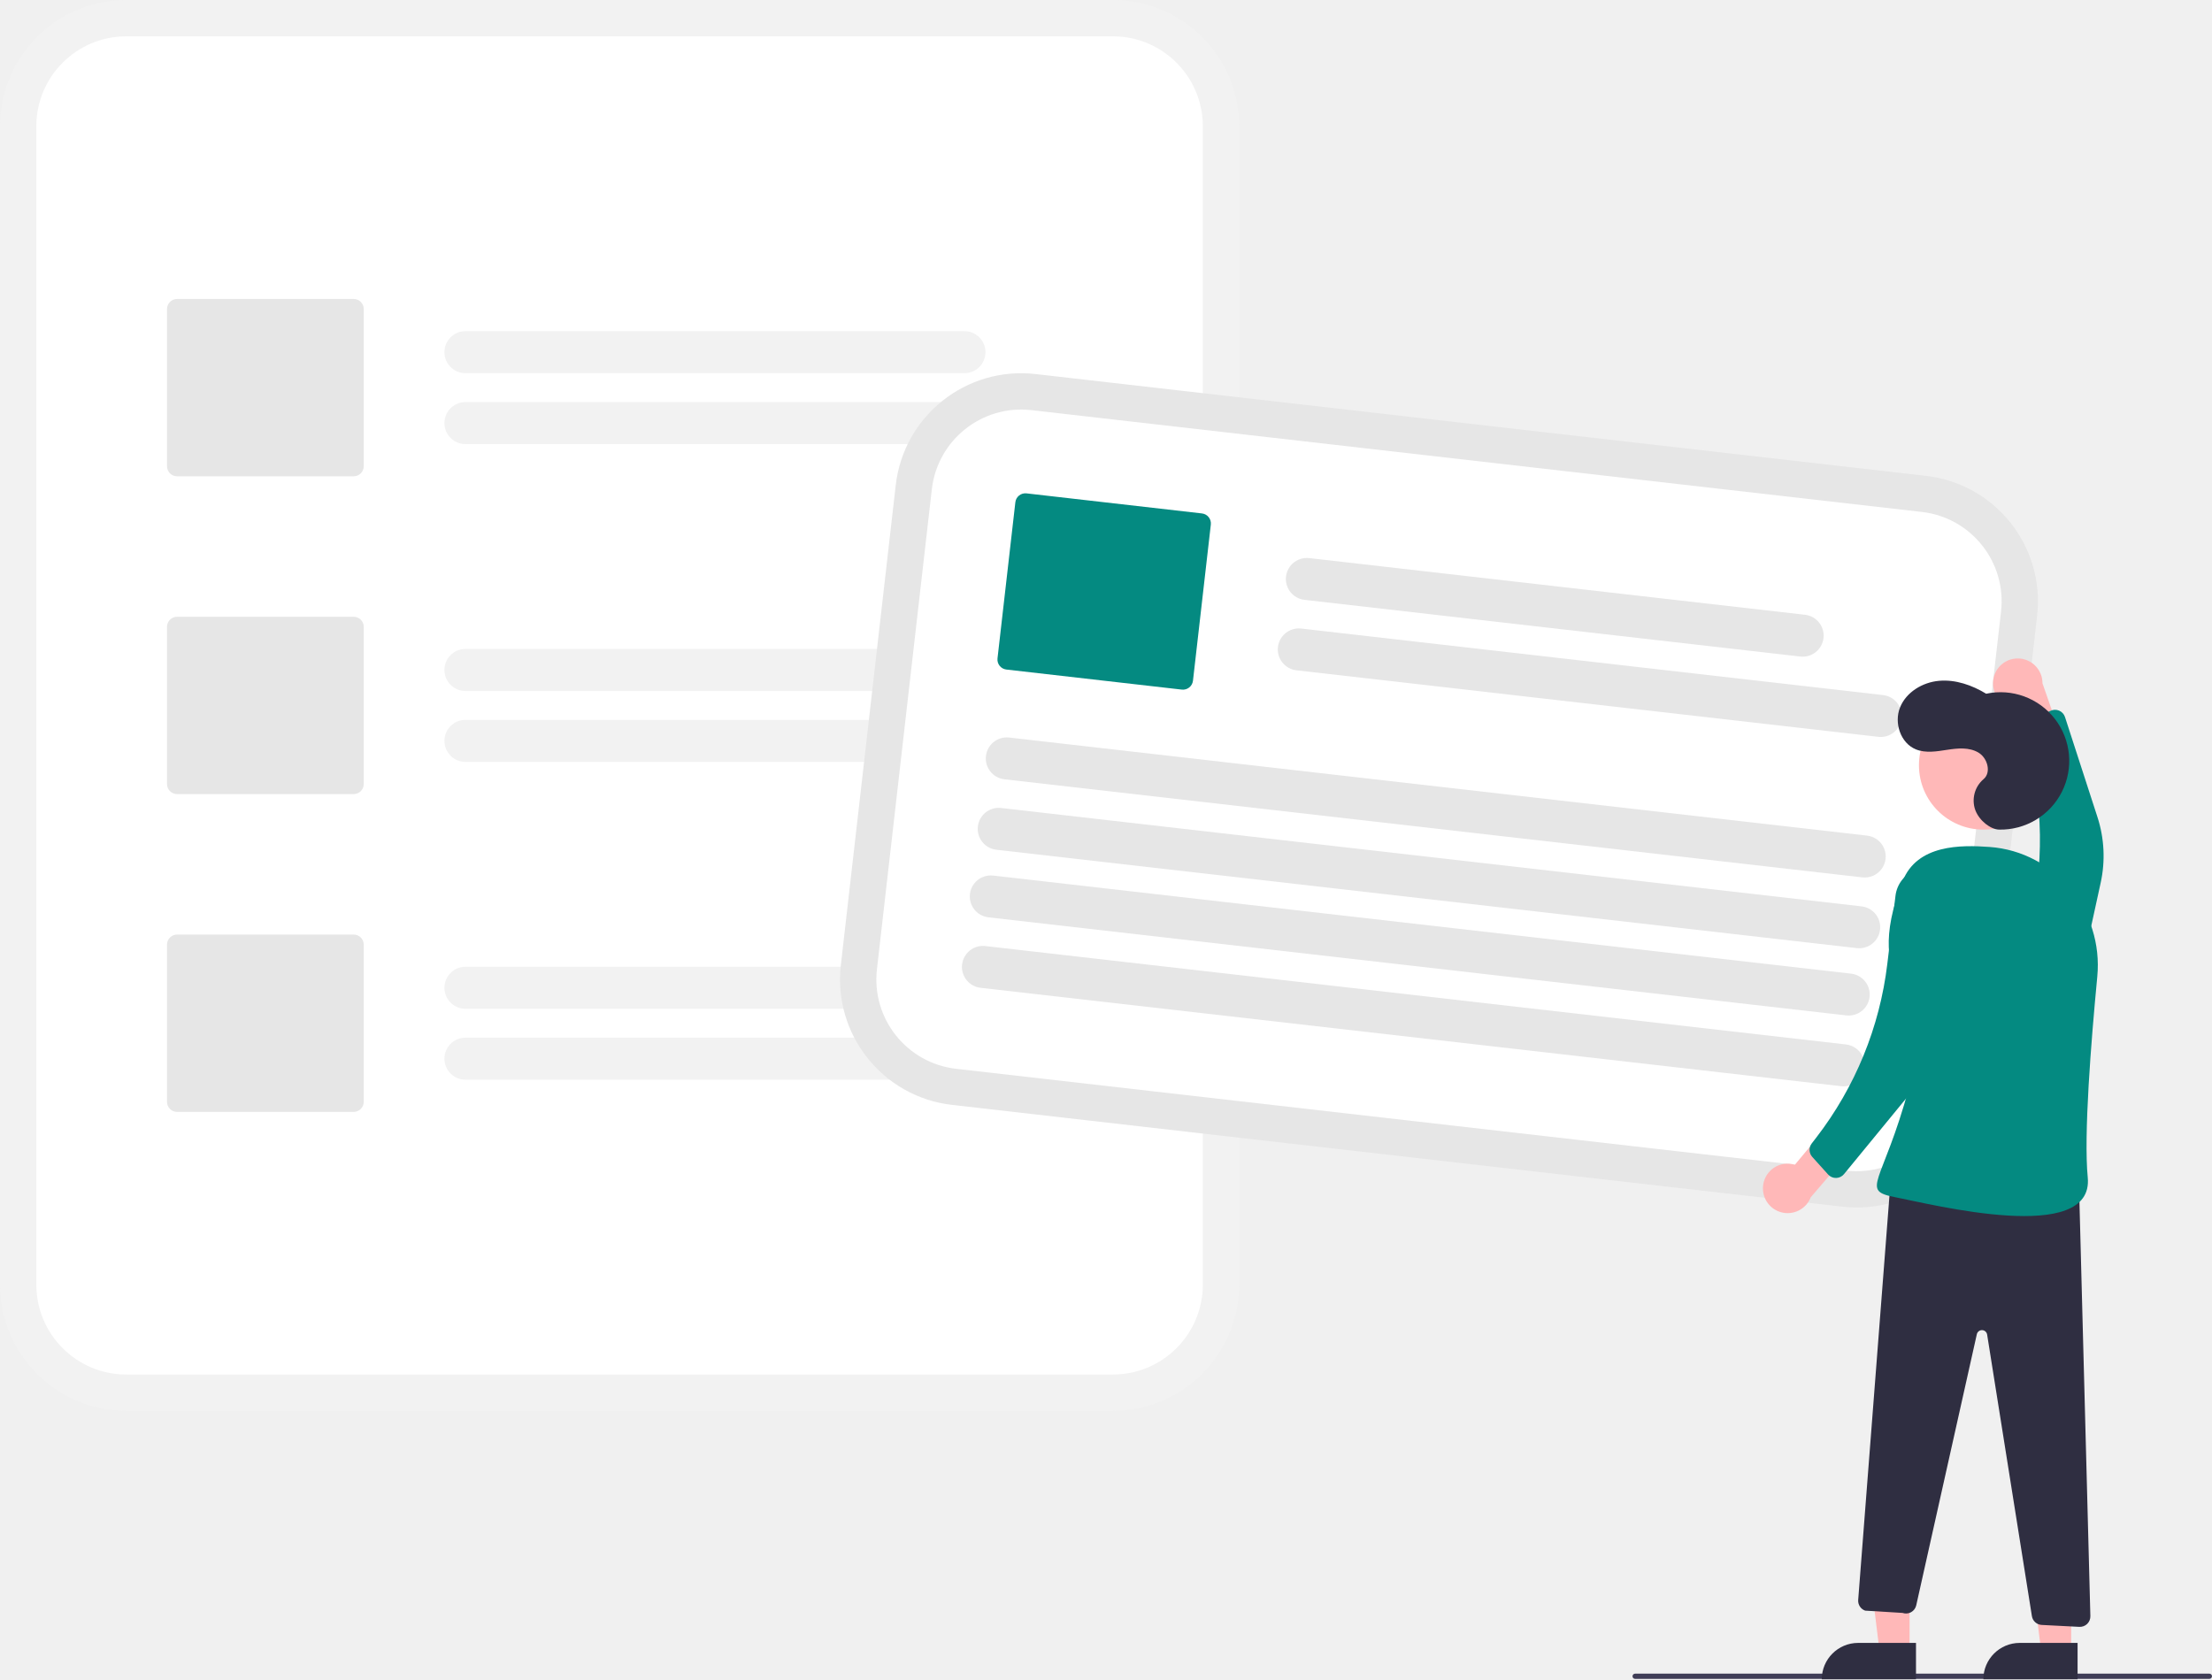
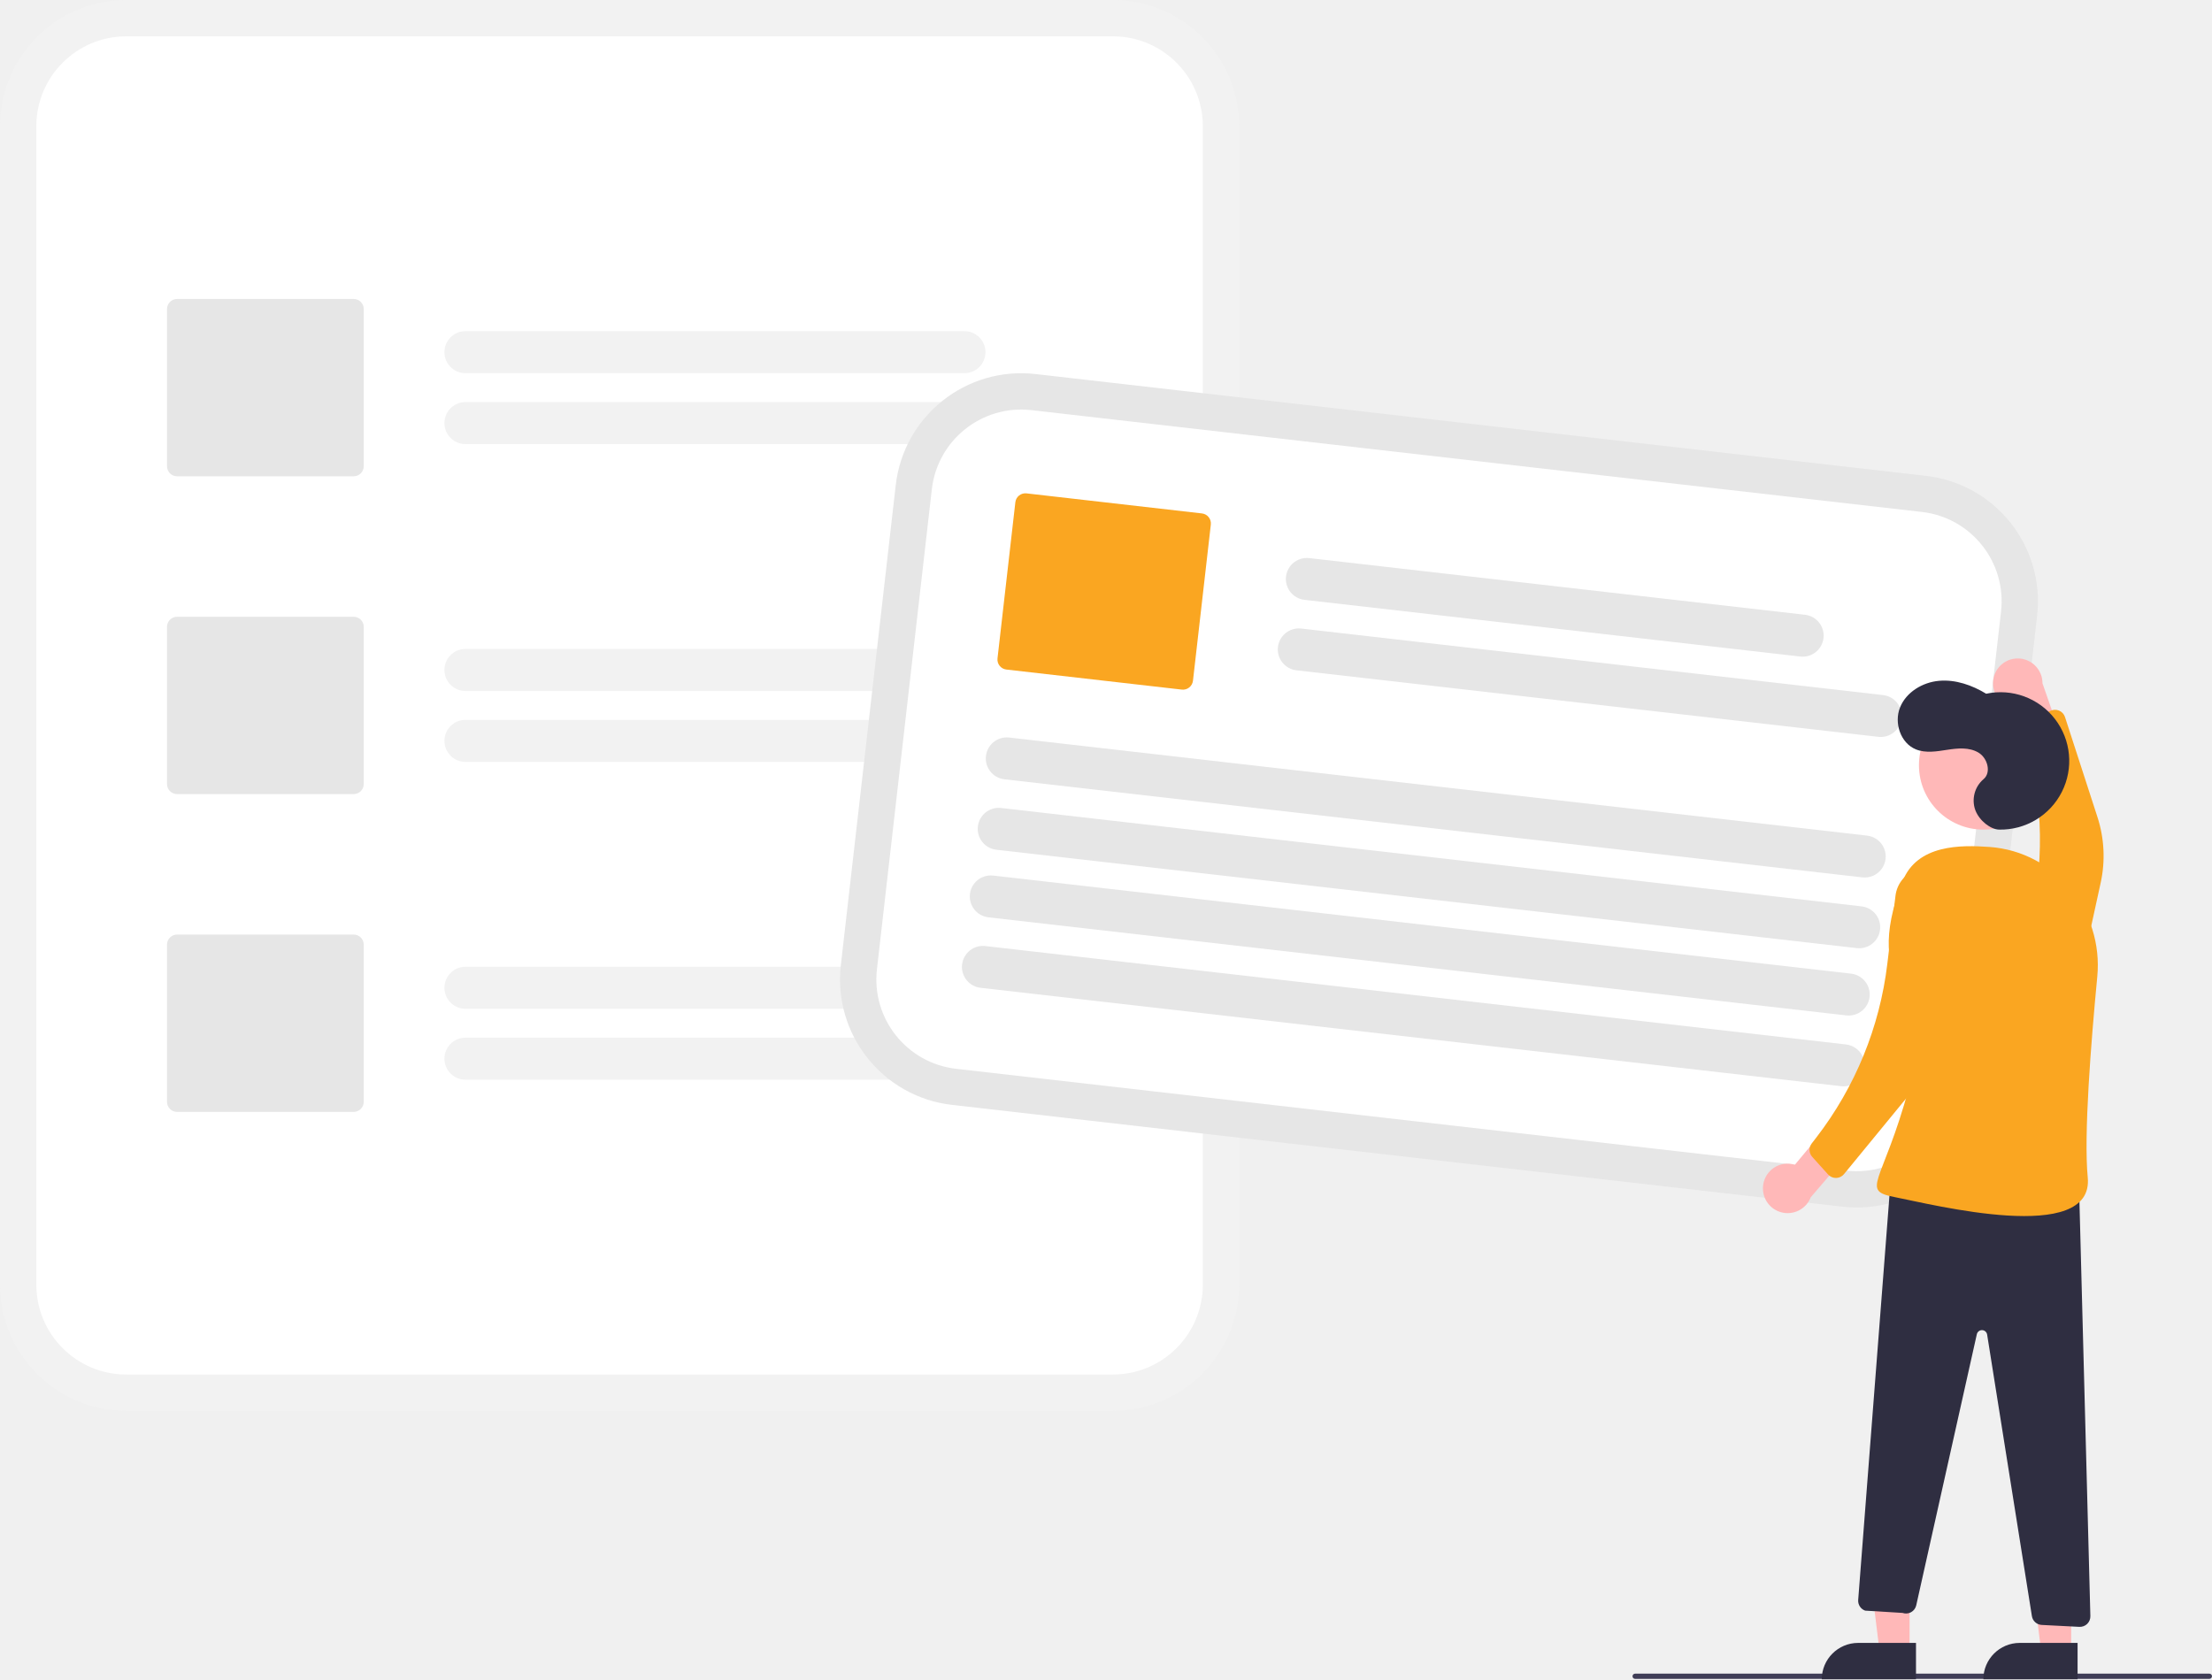
<svg xmlns="http://www.w3.org/2000/svg" id="ff813a3e-4c7b-4d7b-b4d4-03a41dc284cb" data-name="Layer 1" width="843.579" height="640.517" viewBox="0 0 843.579 640.517">
  <path d="M602.654,129.742H226.335a48.179,48.179,0,0,0-48.125,48.125V619.743a48.179,48.179,0,0,0,48.125,48.125H602.654a48.179,48.179,0,0,0,48.125-48.125V177.867A48.179,48.179,0,0,0,602.654,129.742Z" transform="translate(-178.2103 -129.7416)" fill="#f2f2f2" />
  <path d="M602.654,143.596H226.335a34.309,34.309,0,0,0-34.271,34.271V619.743a34.309,34.309,0,0,0,34.271,34.271H602.654a34.309,34.309,0,0,0,34.271-34.271V177.867A34.309,34.309,0,0,0,602.654,143.596Z" transform="translate(-178.2103 -129.7416)" fill="#fff" />
  <path d="M546.018,272.081H355.716a8.014,8.014,0,0,1,0-16.028H546.018a8.014,8.014,0,1,1,0,16.028Z" transform="translate(-178.2103 -129.7416)" fill="#f2f2f2" />
  <path d="M579.076,299.129H355.716a8.014,8.014,0,0,1,0-16.028h223.36a8.014,8.014,0,0,1,0,16.028Z" transform="translate(-178.2103 -129.7416)" fill="#f2f2f2" />
  <path d="M546.018,393.295H355.716a8.014,8.014,0,0,1,0-16.028H546.018a8.014,8.014,0,1,1,0,16.028Z" transform="translate(-178.2103 -129.7416)" fill="#f2f2f2" />
  <path d="M579.076,420.343H355.716a8.014,8.014,0,0,1,0-16.028h223.36a8.014,8.014,0,0,1,0,16.028Z" transform="translate(-178.2103 -129.7416)" fill="#f2f2f2" />
  <path d="M546.018,514.508H355.716a8.014,8.014,0,0,1,0-16.028H546.018a8.014,8.014,0,1,1,0,16.028Z" transform="translate(-178.2103 -129.7416)" fill="#f2f2f2" />
  <path d="M579.076,541.556H355.716a8.014,8.014,0,0,1,0-16.028h223.36a8.014,8.014,0,0,1,0,16.028Z" transform="translate(-178.2103 -129.7416)" fill="#f2f2f2" />
  <path d="M313.087,311.408H245.742a3.847,3.847,0,0,1-3.843-3.843V247.617a3.847,3.847,0,0,1,3.843-3.843h67.346a3.847,3.847,0,0,1,3.843,3.843v59.947A3.847,3.847,0,0,1,313.087,311.408Z" transform="translate(-178.2103 -129.7416)" fill="#e6e6e6" />
  <path d="M313.087,432.621H245.742a3.847,3.847,0,0,1-3.843-3.843V368.831a3.847,3.847,0,0,1,3.843-3.843h67.346a3.847,3.847,0,0,1,3.843,3.843v59.947A3.847,3.847,0,0,1,313.087,432.621Z" transform="translate(-178.2103 -129.7416)" fill="#e6e6e6" />
  <path d="M313.087,553.834H245.742a3.847,3.847,0,0,1-3.843-3.843V490.044a3.847,3.847,0,0,1,3.843-3.843h67.346a3.847,3.847,0,0,1,3.843,3.843V549.992A3.847,3.847,0,0,1,313.087,553.834Z" transform="translate(-178.2103 -129.7416)" fill="#e6e6e6" />
  <path d="M934.165,547.652l2.985-26.109,14.969-130.908,2.985-26.109a48.179,48.179,0,0,0-42.346-53.281L573.097,272.406a48.179,48.179,0,0,0-53.281,42.346l-.008.067L498.884,497.81l-.008.067a48.179,48.179,0,0,0,42.346,53.281L880.884,589.998A48.179,48.179,0,0,0,934.165,547.652Z" transform="translate(-178.2103 -129.7416)" fill="#e6e6e6" />
  <path d="M920.401,546.079l3.536-30.924,13.868-121.278,3.536-30.923a34.309,34.309,0,0,0-30.156-37.943L571.523,286.171a34.309,34.309,0,0,0-37.942,30.156l-.008.067L512.648,499.384l-.008.068A34.309,34.309,0,0,0,542.796,537.394l339.662,38.84A34.309,34.309,0,0,0,920.401,546.079Z" transform="translate(-178.2103 -129.7416)" fill="#fff" />
  <path d="M864.804,380.158l-189.07-21.62a8.014,8.014,0,1,1,1.821-15.924l189.07,21.62a8.014,8.014,0,0,1-1.821,15.924Z" transform="translate(-178.2103 -129.7416)" fill="#e6e6e6" />
  <path d="M894.575,410.786,672.661,385.411a8.014,8.014,0,1,1,1.821-15.924l221.914,25.375a8.014,8.014,0,0,1-1.821,15.924Z" transform="translate(-178.2103 -129.7416)" fill="#e6e6e6" />
  <path d="M888.388,464.383,561.218,426.971a8.014,8.014,0,0,1,1.821-15.924l327.17,37.411a8.014,8.014,0,1,1-1.821,15.924Z" transform="translate(-178.2103 -129.7416)" fill="#e6e6e6" />
  <path d="M886.366,491.375l-328.221-37.531a8.014,8.014,0,0,1,1.821-15.924l328.221,37.531a8.014,8.014,0,0,1-1.821,15.924Z" transform="translate(-178.2103 -129.7416)" fill="#e6e6e6" />
  <path d="M882.366,517.039,555.197,479.628a8.014,8.014,0,1,1,1.821-15.924L884.187,501.115a8.014,8.014,0,0,1-1.821,15.924Z" transform="translate(-178.2103 -129.7416)" fill="#e6e6e6" />
  <path d="M880.345,544.032l-328.221-37.531a8.014,8.014,0,0,1,1.821-15.924l328.221,37.531a8.014,8.014,0,1,1-1.821,15.924Z" transform="translate(-178.2103 -129.7416)" fill="#e6e6e6" />
-   <path d="M628.913,392.767l-66.91-7.651a3.847,3.847,0,0,1-3.381-4.254l6.81-59.559a3.847,3.847,0,0,1,4.254-3.381l66.91,7.651a3.847,3.847,0,0,1,3.381,4.254l-6.81,59.559A3.847,3.847,0,0,1,628.913,392.767Z" transform="translate(-178.2103 -129.7416)" fill="#048a81" />
+   <path d="M628.913,392.767l-66.91-7.651a3.847,3.847,0,0,1-3.381-4.254l6.81-59.559a3.847,3.847,0,0,1,4.254-3.381l66.91,7.651a3.847,3.847,0,0,1,3.381,4.254l-6.81,59.559A3.847,3.847,0,0,1,628.913,392.767Z" transform="translate(-178.2103 -129.7416)" fill="#FAA621" />
  <path d="M1020.79,770.1h-219a1,1,0,0,1,0-2h219a1,1,0,0,1,0,2Z" transform="translate(-178.2103 -129.7416)" fill="#3f3d56" />
  <path d="M938.556,388.062a9.377,9.377,0,0,0,8.419,11.656l6.775,20.329,13.358-1.104-9.971-28.574a9.428,9.428,0,0,0-18.582-2.307Z" transform="translate(-178.2103 -129.7416)" fill="#ffb8b8" />
-   <path d="M948.786,521.187l0,0a12.084,12.084,0,0,0,19.979-6.323l10.58-48.473a47.876,47.876,0,0,0-1.234-24.98L965.729,403.235a4,4,0,0,0-5.596-2.343l-8.081,4.046a4,4,0,0,0-2.05,4.694l.815,2.802a134.703,134.703,0,0,1,1.029,71.484l-6.581,25.33A12.084,12.084,0,0,0,948.786,521.187Z" transform="translate(-178.2103 -129.7416)" fill="#048a81" />
+   <path d="M948.786,521.187l0,0a12.084,12.084,0,0,0,19.979-6.323l10.58-48.473a47.876,47.876,0,0,0-1.234-24.98L965.729,403.235a4,4,0,0,0-5.596-2.343l-8.081,4.046a4,4,0,0,0-2.05,4.694l.815,2.802a134.703,134.703,0,0,1,1.029,71.484l-6.581,25.33A12.084,12.084,0,0,0,948.786,521.187Z" transform="translate(-178.2103 -129.7416)" fill="#FAA621" />
  <polygon points="728.243 629.901 716.811 629.9 711.374 585.804 728.247 585.805 728.243 629.901" fill="#ffb8b8" />
  <path d="M708.644,626.633H730.692a0,0,0,0,1,0,0v13.882a0,0,0,0,1,0,0H694.762a0,0,0,0,1,0,0v0A13.882,13.882,0,0,1,708.644,626.633Z" fill="#2f2e41" />
  <polygon points="789.864 629.901 778.432 629.9 772.995 585.804 789.868 585.805 789.864 629.901" fill="#ffb8b8" />
  <path d="M770.266,626.633h22.048a0,0,0,0,1,0,0v13.882a0,0,0,0,1,0,0H756.384a0,0,0,0,1,0,0v0A13.882,13.882,0,0,1,770.266,626.633Z" fill="#2f2e41" />
  <circle cx="756.383" cy="291.865" r="24.561" fill="#ffb8b8" />
  <path d="M850.611,581.784a9.377,9.377,0,0,1,12.092-7.779l13.726-16.454,12.034,5.903-19.71,22.965a9.428,9.428,0,0,1-18.142-4.633Z" transform="translate(-178.2103 -129.7416)" fill="#ffb8b8" />
  <path d="M940.574,446.166a26.205,26.205,0,1,0-4.91-51.825c-5.401-3.28-11.681-5.486-17.975-4.925s-12.518,4.298-14.872,10.162.175,13.594,6.027,15.977c3.752,1.528,7.989.787,11.993.171s8.372-1.018,11.856,1.048,5.051,7.605,1.93,10.188a10.738,10.738,0,0,0-3.084,11.82C933.107,442.839,937.388,446.098,940.574,446.166Z" transform="translate(-178.2103 -129.7416)" fill="#2f2e41" />
  <path d="M971.046,580.813l4.357,165.34a4,4,0,0,1-4.202,4.1l-14.352-.732a4,4,0,0,1-3.747-3.367L936.031,638.765a2,2,0,0,0-3.927-.122l-23.108,103.397a4,4,0,0,1-5.244,2.896l-14.244-.87a4,4,0,0,1-2.65-4.053l12.434-160.764Z" transform="translate(-178.2103 -129.7416)" fill="#2f2e41" />
-   <path d="M978.038,502.283c2.403-25.055-16.019-47.718-41.126-49.501-10.818-.768-27.612-1.043-33.148,13.136-16.677,42.714,12.518,41.676,2.459,78.683s-18.943,39.128-5.141,41.8,75.867,18.447,73.318-7.6C972.833,562.791,975.641,527.275,978.038,502.283Z" transform="translate(-178.2103 -129.7416)" fill="#048a81" />
-   <path d="M908.717,461.574l0,0a12.084,12.084,0,0,1,16.294,13.178l-7.839,48.991a47.876,47.876,0,0,1-10.265,22.807L881.447,577.574a4,4,0,0,1-6.065.139L869.335,570.997a4,4,0,0,1-.196-5.118l1.781-2.311a134.703,134.703,0,0,0,27.045-66.179l3.116-25.985A12.084,12.084,0,0,1,908.717,461.574Z" transform="translate(-178.2103 -129.7416)" fill="#048a81" />
+   <path d="M978.038,502.283c2.403-25.055-16.019-47.718-41.126-49.501-10.818-.768-27.612-1.043-33.148,13.136-16.677,42.714,12.518,41.676,2.459,78.683s-18.943,39.128-5.141,41.8,75.867,18.447,73.318-7.6C972.833,562.791,975.641,527.275,978.038,502.283Z" transform="translate(-178.2103 -129.7416)" fill="#FAA621" />
+   <path d="M908.717,461.574l0,0a12.084,12.084,0,0,1,16.294,13.178l-7.839,48.991a47.876,47.876,0,0,1-10.265,22.807L881.447,577.574a4,4,0,0,1-6.065.139L869.335,570.997a4,4,0,0,1-.196-5.118l1.781-2.311a134.703,134.703,0,0,0,27.045-66.179l3.116-25.985A12.084,12.084,0,0,1,908.717,461.574Z" transform="translate(-178.2103 -129.7416)" fill="#FAA621" />
</svg>
